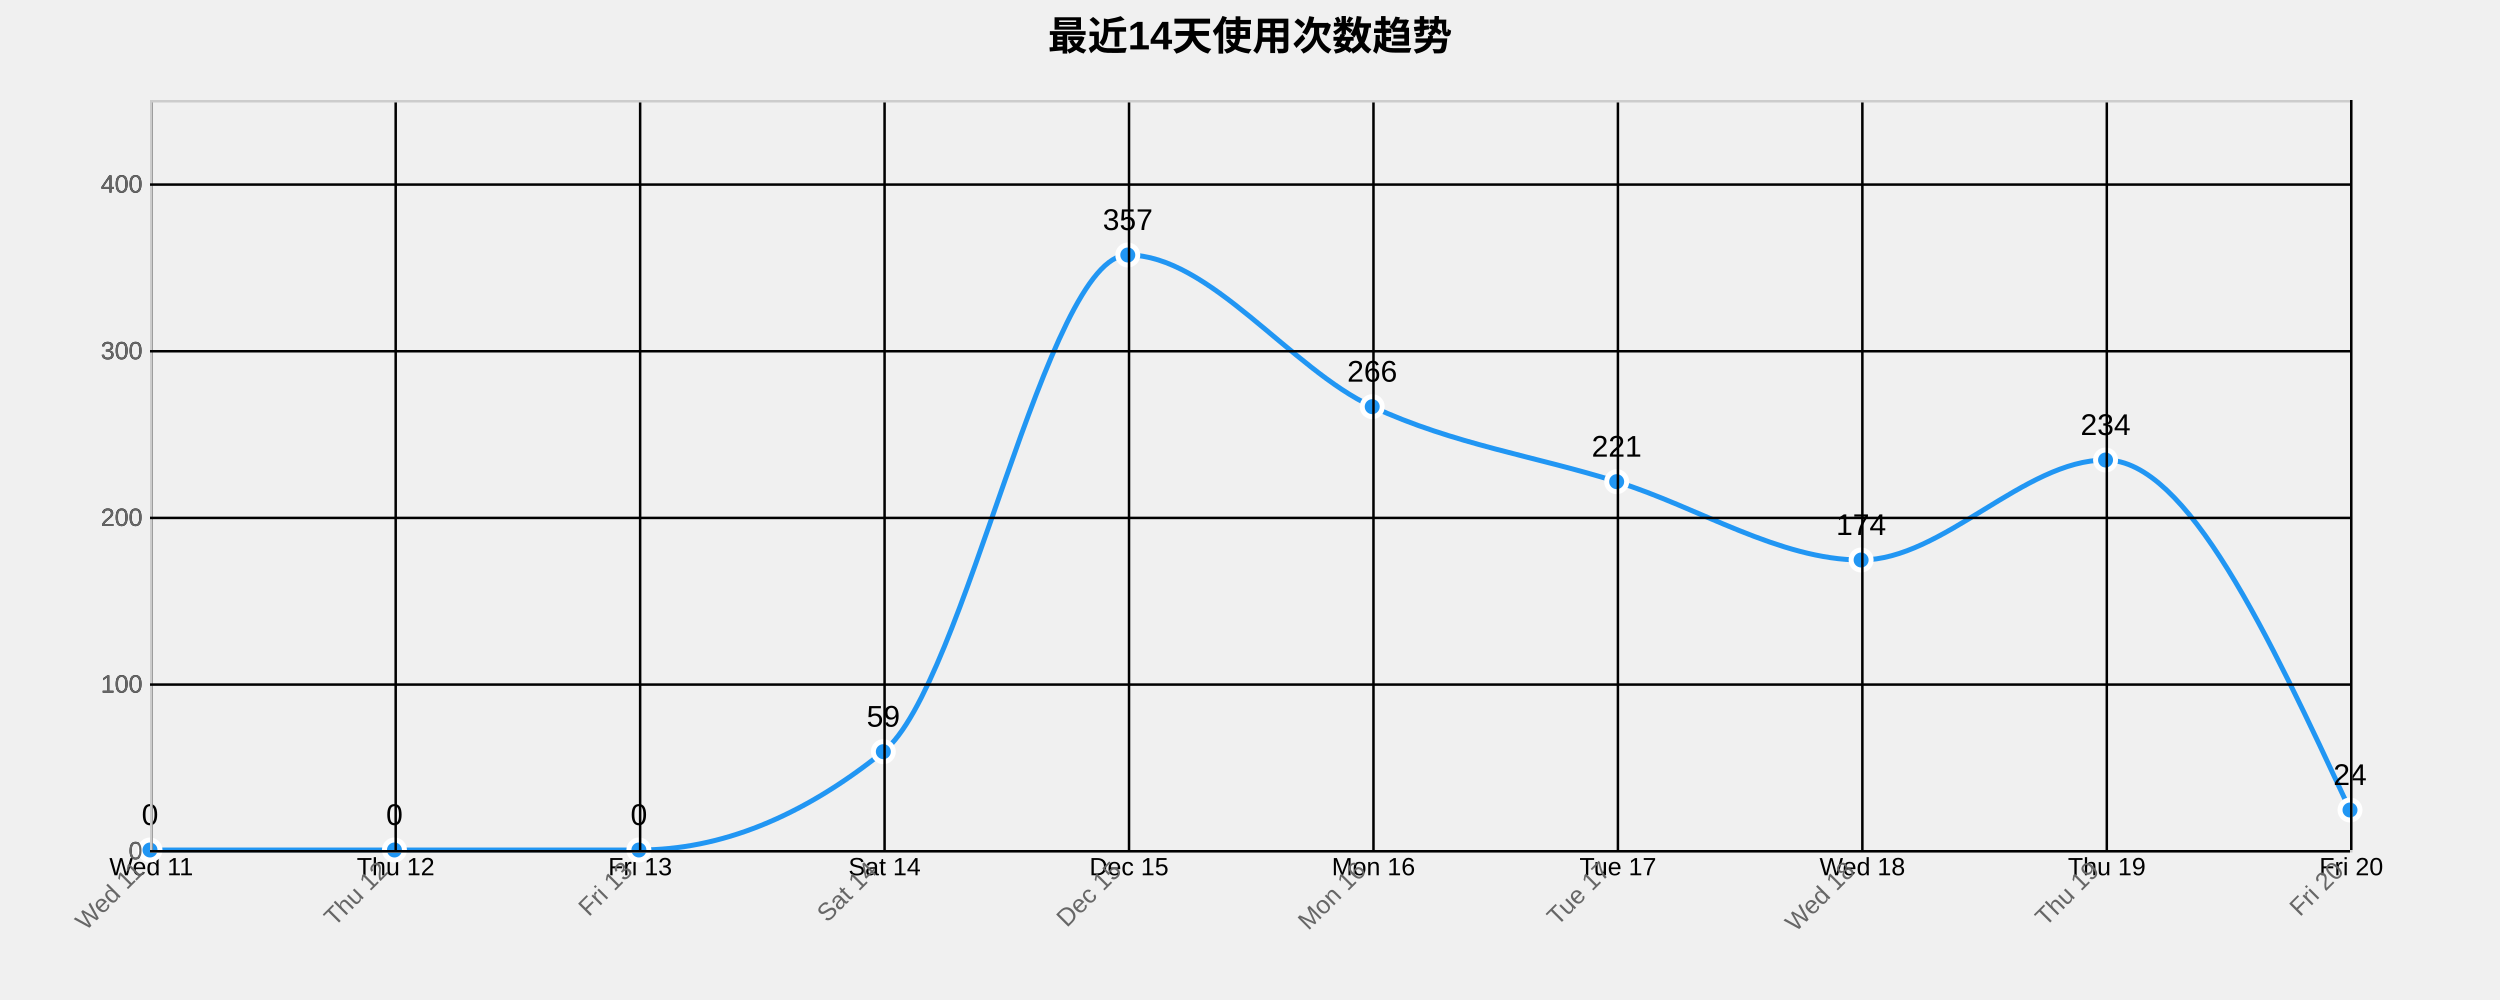
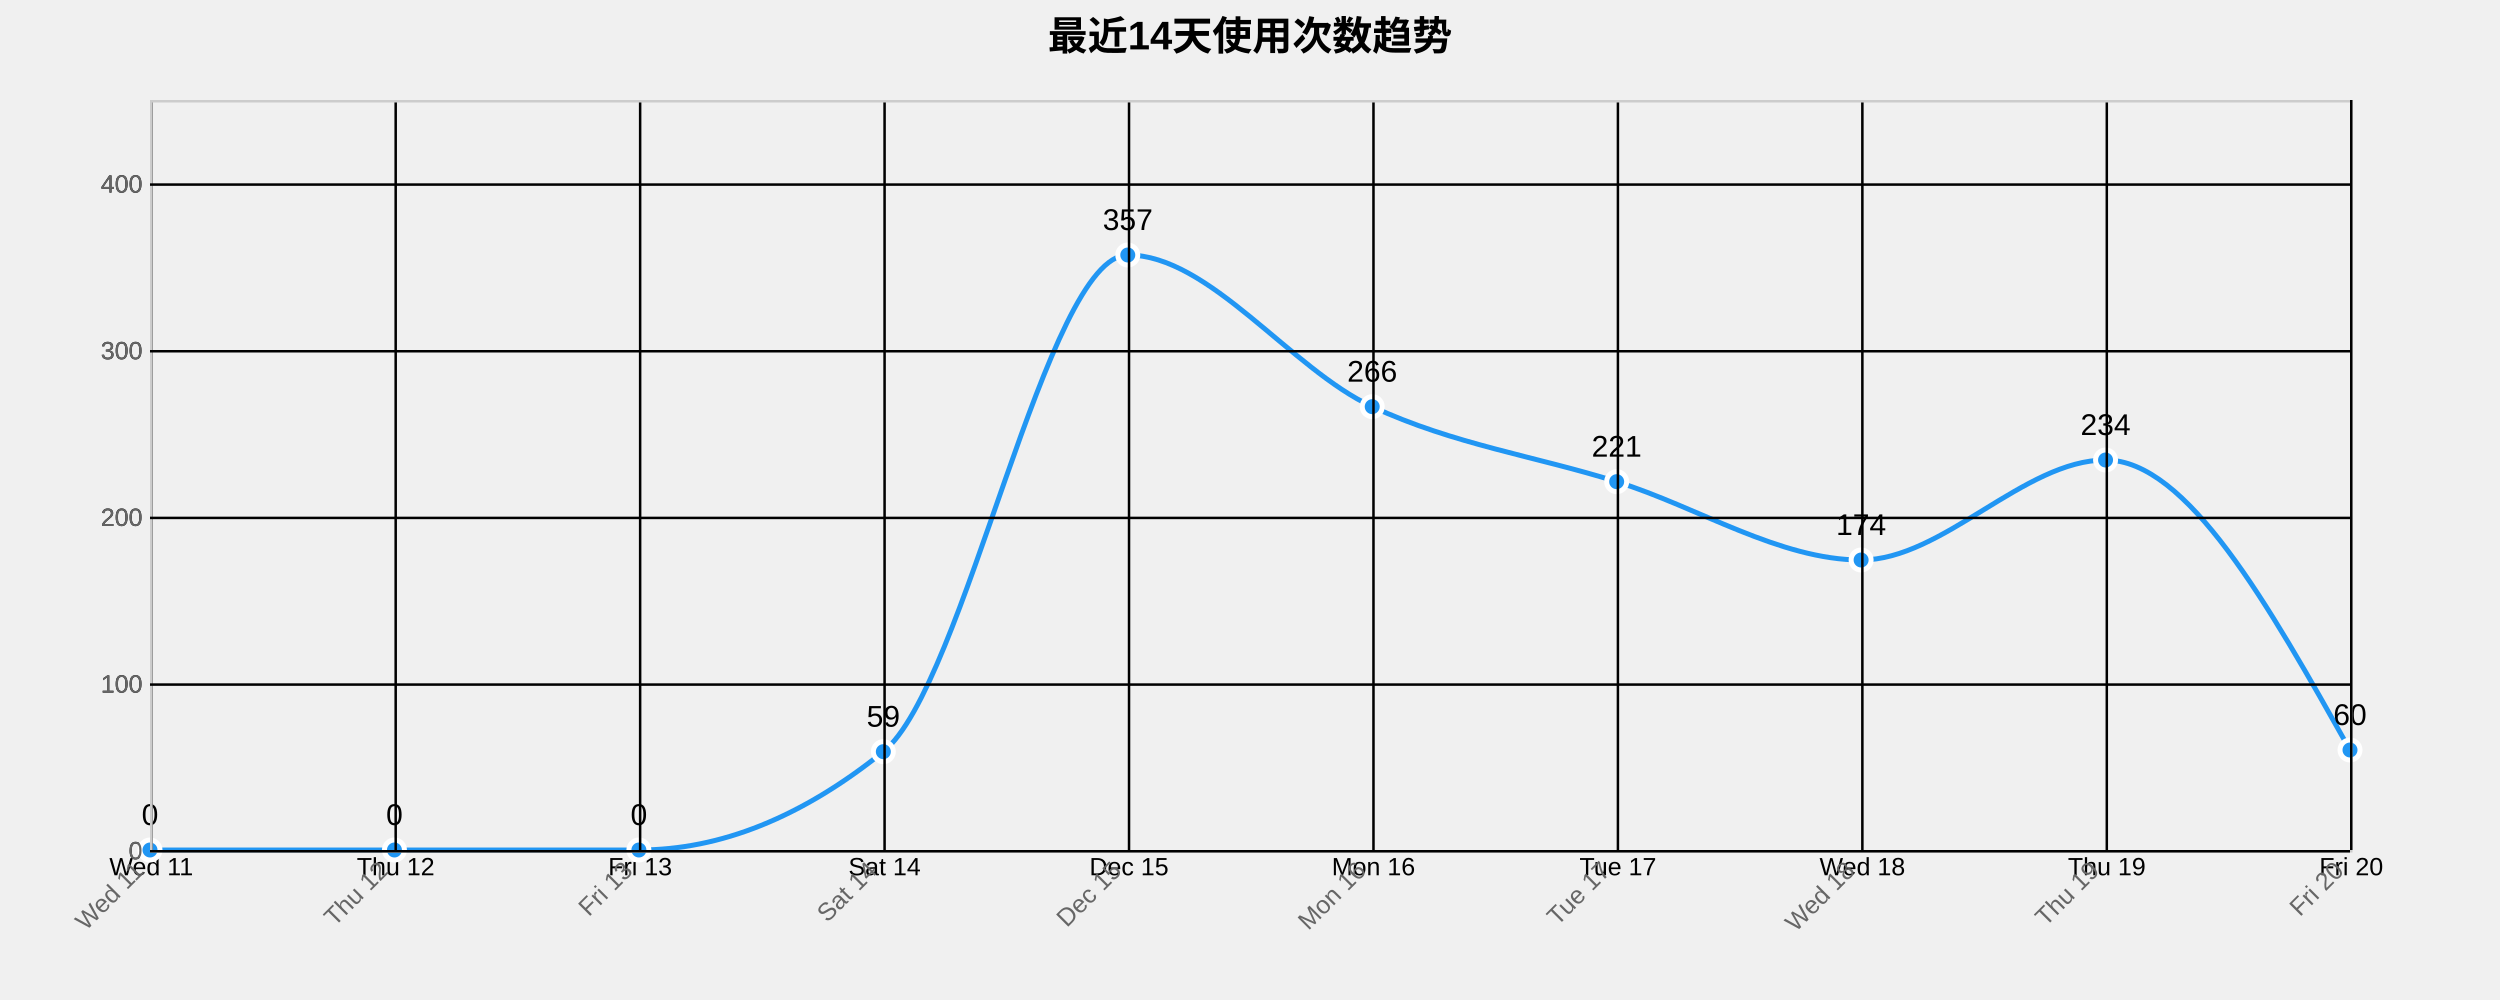
<svg xmlns="http://www.w3.org/2000/svg" width="1000" height="400">
  <g transform="translate(60,40)">
    <text x="440" y="-20" text-anchor="middle" style="font-size: 16px; font-weight: bold;">最近14天使用次数趋势</text>
    <g class="grid" transform="translate(0,300)" fill="none" font-size="10" font-family="sans-serif" text-anchor="middle">
      <path class="domain" stroke="currentColor" d="M0.5,-300V0.5H880.5V-300" />
      <g class="tick" opacity="1" transform="translate(0.5,0)">
        <line stroke="currentColor" y2="-300" />
        <text fill="currentColor" y="3" dy="0.71em">Wed 11</text>
      </g>
      <g class="tick" opacity="1" transform="translate(98.27778,0)">
        <line stroke="currentColor" y2="-300" />
        <text fill="currentColor" y="3" dy="0.71em">Thu 12</text>
      </g>
      <g class="tick" opacity="1" transform="translate(196.0556,0)">
        <line stroke="currentColor" y2="-300" />
        <text fill="currentColor" y="3" dy="0.71em">Fri 13</text>
      </g>
      <g class="tick" opacity="1" transform="translate(293.8333,0)">
        <line stroke="currentColor" y2="-300" />
        <text fill="currentColor" y="3" dy="0.71em">Sat 14</text>
      </g>
      <g class="tick" opacity="1" transform="translate(391.6111,0)">
        <line stroke="currentColor" y2="-300" />
        <text fill="currentColor" y="3" dy="0.71em">Dec 15</text>
      </g>
      <g class="tick" opacity="1" transform="translate(489.3889,0)">
        <line stroke="currentColor" y2="-300" />
        <text fill="currentColor" y="3" dy="0.71em">Mon 16</text>
      </g>
      <g class="tick" opacity="1" transform="translate(587.1667,0)">
        <line stroke="currentColor" y2="-300" />
        <text fill="currentColor" y="3" dy="0.71em">Tue 17</text>
      </g>
      <g class="tick" opacity="1" transform="translate(684.9444,0)">
        <line stroke="currentColor" y2="-300" />
        <text fill="currentColor" y="3" dy="0.71em">Wed 18</text>
      </g>
      <g class="tick" opacity="1" transform="translate(782.7222,0)">
        <line stroke="currentColor" y2="-300" />
        <text fill="currentColor" y="3" dy="0.71em">Thu 19</text>
      </g>
      <g class="tick" opacity="1" transform="translate(880.5,0)">
        <line stroke="currentColor" y2="-300" />
        <text fill="currentColor" y="3" dy="0.71em">Fri 20</text>
      </g>
    </g>
    <g class="grid" fill="none" font-size="10" font-family="sans-serif" text-anchor="end">
      <path class="domain" stroke="currentColor" d="M880,300.5H0.5V0.5H880" />
      <g class="tick" opacity="1" transform="translate(0,300.5)">
        <line stroke="currentColor" x2="880" />
        <text fill="currentColor" x="-3" dy="0.32em">0</text>
      </g>
      <g class="tick" opacity="1" transform="translate(0,233.8333)">
        <line stroke="currentColor" x2="880" />
        <text fill="currentColor" x="-3" dy="0.32em">100</text>
      </g>
      <g class="tick" opacity="1" transform="translate(0,167.1667)">
        <line stroke="currentColor" x2="880" />
        <text fill="currentColor" x="-3" dy="0.32em">200</text>
      </g>
      <g class="tick" opacity="1" transform="translate(0,100.5)">
        <line stroke="currentColor" x2="880" />
        <text fill="currentColor" x="-3" dy="0.32em">300</text>
      </g>
      <g class="tick" opacity="1" transform="translate(0,33.83333)">
        <line stroke="currentColor" x2="880" />
        <text fill="currentColor" x="-3" dy="0.32em">400</text>
      </g>
    </g>
-     <path class="area" d="M0,300C32.593,300,65.185,300,97.778,300C130.37,300,162.963,300,195.556,300C228.148,300,260.741,286.889,293.333,260.667C325.926,234.444,358.519,62,391.111,62C423.704,62,456.296,107.556,488.889,122.667C521.481,137.778,554.074,142.444,586.667,152.667C619.259,162.889,651.852,184,684.444,184C717.037,184,749.63,144,782.222,144C814.815,144,847.407,214,880,284L880,300C847.407,300,814.815,300,782.222,300C749.63,300,717.037,300,684.444,300C651.852,300,619.259,300,586.667,300C554.074,300,521.481,300,488.889,300C456.296,300,423.704,300,391.111,300C358.519,300,325.926,300,293.333,300C260.741,300,228.148,300,195.556,300C162.963,300,130.37,300,97.778,300C65.185,300,32.593,300,0,300Z" style="fill: url(#area-gradient); opacity: 0.3;" />
-     <path class="line" d="M0,300C32.593,300,65.185,300,97.778,300C130.37,300,162.963,300,195.556,300C228.148,300,260.741,286.889,293.333,260.667C325.926,234.444,358.519,62,391.111,62C423.704,62,456.296,107.556,488.889,122.667C521.481,137.778,554.074,142.444,586.667,152.667C619.259,162.889,651.852,184,684.444,184C717.037,184,749.63,144,782.222,144C814.815,144,847.407,214,880,284" style="fill: none; stroke: #2196F3; stroke-width: 2px;" />
+     <path class="area" d="M0,300C32.593,300,65.185,300,97.778,300C130.37,300,162.963,300,195.556,300C228.148,300,260.741,286.889,293.333,260.667C325.926,234.444,358.519,62,391.111,62C423.704,62,456.296,107.556,488.889,122.667C521.481,137.778,554.074,142.444,586.667,152.667C619.259,162.889,651.852,184,684.444,184C717.037,184,749.63,144,782.222,144C814.815,144,847.407,202,880,260L880,300C847.407,300,814.815,300,782.222,300C749.63,300,717.037,300,684.444,300C651.852,300,619.259,300,586.667,300C554.074,300,521.481,300,488.889,300C456.296,300,423.704,300,391.111,300C358.519,300,325.926,300,293.333,300C260.741,300,228.148,300,195.556,300C162.963,300,130.37,300,97.778,300C65.185,300,32.593,300,0,300Z" style="fill: url(#area-gradient); opacity: 0.3;" />
+     <path class="line" d="M0,300C32.593,300,65.185,300,97.778,300C130.37,300,162.963,300,195.556,300C228.148,300,260.741,286.889,293.333,260.667C325.926,234.444,358.519,62,391.111,62C423.704,62,456.296,107.556,488.889,122.667C521.481,137.778,554.074,142.444,586.667,152.667C619.259,162.889,651.852,184,684.444,184C717.037,184,749.63,144,782.222,144C814.815,144,847.407,202,880,260" style="fill: none; stroke: #2196F3; stroke-width: 2px;" />
    <circle class="dot" cx="0" cy="300" r="4" style="fill: #2196F3; stroke: #fff; stroke-width: 2px;" />
    <circle class="dot" cx="97.778" cy="300" r="4" style="fill: #2196F3; stroke: #fff; stroke-width: 2px;" />
    <circle class="dot" cx="195.556" cy="300" r="4" style="fill: #2196F3; stroke: #fff; stroke-width: 2px;" />
    <circle class="dot" cx="293.333" cy="260.667" r="4" style="fill: #2196F3; stroke: #fff; stroke-width: 2px;" />
    <circle class="dot" cx="391.111" cy="62" r="4" style="fill: #2196F3; stroke: #fff; stroke-width: 2px;" />
    <circle class="dot" cx="488.889" cy="122.667" r="4" style="fill: #2196F3; stroke: #fff; stroke-width: 2px;" />
    <circle class="dot" cx="586.667" cy="152.667" r="4" style="fill: #2196F3; stroke: #fff; stroke-width: 2px;" />
    <circle class="dot" cx="684.444" cy="184" r="4" style="fill: #2196F3; stroke: #fff; stroke-width: 2px;" />
    <circle class="dot" cx="782.222" cy="144" r="4" style="fill: #2196F3; stroke: #fff; stroke-width: 2px;" />
-     <circle class="dot" cx="880" cy="284" r="4" style="fill: #2196F3; stroke: #fff; stroke-width: 2px;" />
+     <circle class="dot" cx="880" cy="260" r="4" style="fill: #2196F3; stroke: #fff; stroke-width: 2px;" />
    <text class="label" x="0" y="290" text-anchor="middle" style="font-size: 12px;">0</text>
    <text class="label" x="97.778" y="290" text-anchor="middle" style="font-size: 12px;">0</text>
    <text class="label" x="195.556" y="290" text-anchor="middle" style="font-size: 12px;">0</text>
    <text class="label" x="293.333" y="250.667" text-anchor="middle" style="font-size: 12px;">59</text>
    <text class="label" x="391.111" y="52" text-anchor="middle" style="font-size: 12px;">357</text>
    <text class="label" x="488.889" y="112.667" text-anchor="middle" style="font-size: 12px;">266</text>
    <text class="label" x="586.667" y="142.667" text-anchor="middle" style="font-size: 12px;">221</text>
    <text class="label" x="684.444" y="174" text-anchor="middle" style="font-size: 12px;">174</text>
    <text class="label" x="782.222" y="134" text-anchor="middle" style="font-size: 12px;">234</text>
-     <text class="label" x="880" y="274" text-anchor="middle" style="font-size: 12px;">24</text>
+     <text class="label" x="880" y="250" text-anchor="middle" style="font-size: 12px;">60</text>
    <g class="x-axis" transform="translate(0,300)" fill="none" font-size="10" font-family="sans-serif" text-anchor="middle">
      <path class="domain" stroke="currentColor" d="M0.5,-300V0.5H880.5V-300" />
      <g class="tick" opacity="1" transform="translate(0.5,0)">
        <line stroke="currentColor" y2="-300" />
        <text fill="currentColor" y="3" dy=".15em" style="text-anchor: end;" dx="-.8em" transform="rotate(-45)">Wed 11</text>
      </g>
      <g class="tick" opacity="1" transform="translate(98.27778,0)">
        <line stroke="currentColor" y2="-300" />
        <text fill="currentColor" y="3" dy=".15em" style="text-anchor: end;" dx="-.8em" transform="rotate(-45)">Thu 12</text>
      </g>
      <g class="tick" opacity="1" transform="translate(196.0556,0)">
        <line stroke="currentColor" y2="-300" />
        <text fill="currentColor" y="3" dy=".15em" style="text-anchor: end;" dx="-.8em" transform="rotate(-45)">Fri 13</text>
      </g>
      <g class="tick" opacity="1" transform="translate(293.8333,0)">
        <line stroke="currentColor" y2="-300" />
        <text fill="currentColor" y="3" dy=".15em" style="text-anchor: end;" dx="-.8em" transform="rotate(-45)">Sat 14</text>
      </g>
      <g class="tick" opacity="1" transform="translate(391.6111,0)">
        <line stroke="currentColor" y2="-300" />
        <text fill="currentColor" y="3" dy=".15em" style="text-anchor: end;" dx="-.8em" transform="rotate(-45)">Dec 15</text>
      </g>
      <g class="tick" opacity="1" transform="translate(489.3889,0)">
        <line stroke="currentColor" y2="-300" />
        <text fill="currentColor" y="3" dy=".15em" style="text-anchor: end;" dx="-.8em" transform="rotate(-45)">Mon 16</text>
      </g>
      <g class="tick" opacity="1" transform="translate(587.1667,0)">
        <line stroke="currentColor" y2="-300" />
        <text fill="currentColor" y="3" dy=".15em" style="text-anchor: end;" dx="-.8em" transform="rotate(-45)">Tue 17</text>
      </g>
      <g class="tick" opacity="1" transform="translate(684.9444,0)">
        <line stroke="currentColor" y2="-300" />
        <text fill="currentColor" y="3" dy=".15em" style="text-anchor: end;" dx="-.8em" transform="rotate(-45)">Wed 18</text>
      </g>
      <g class="tick" opacity="1" transform="translate(782.7222,0)">
        <line stroke="currentColor" y2="-300" />
        <text fill="currentColor" y="3" dy=".15em" style="text-anchor: end;" dx="-.8em" transform="rotate(-45)">Thu 19</text>
      </g>
      <g class="tick" opacity="1" transform="translate(880.5,0)">
        <line stroke="currentColor" y2="-300" />
        <text fill="currentColor" y="3" dy=".15em" style="text-anchor: end;" dx="-.8em" transform="rotate(-45)">Fri 20</text>
      </g>
    </g>
    <g class="y-axis" fill="none" font-size="10" font-family="sans-serif" text-anchor="end">
      <path class="domain" stroke="currentColor" d="M880,300.5H0.5V0.5H880" />
      <g class="tick" opacity="1" transform="translate(0,300.5)">
        <line stroke="currentColor" x2="880" />
        <text fill="currentColor" x="-3" dy="0.32em">0</text>
      </g>
      <g class="tick" opacity="1" transform="translate(0,233.8333)">
        <line stroke="currentColor" x2="880" />
        <text fill="currentColor" x="-3" dy="0.32em">100</text>
      </g>
      <g class="tick" opacity="1" transform="translate(0,167.1667)">
        <line stroke="currentColor" x2="880" />
        <text fill="currentColor" x="-3" dy="0.32em">200</text>
      </g>
      <g class="tick" opacity="1" transform="translate(0,100.5)">
        <line stroke="currentColor" x2="880" />
        <text fill="currentColor" x="-3" dy="0.32em">300</text>
      </g>
      <g class="tick" opacity="1" transform="translate(0,33.83333)">
        <line stroke="currentColor" x2="880" />
        <text fill="currentColor" x="-3" dy="0.32em">400</text>
      </g>
    </g>
    <style>
    .grid line {
      stroke: #e0e0e0;
      stroke-opacity: 0.7;
      shape-rendering: crispEdges;
    }
    .grid path {
      stroke-width: 0;
    }
    .dot:hover {
      r: 6;
    }
    text {
      font-family: Arial, sans-serif;
    }
    .x-axis path, .y-axis path {
      stroke: #ccc;
    }
    .x-axis text, .y-axis text {
      fill: #666;
    }
  </style>
  </g>
</svg>
